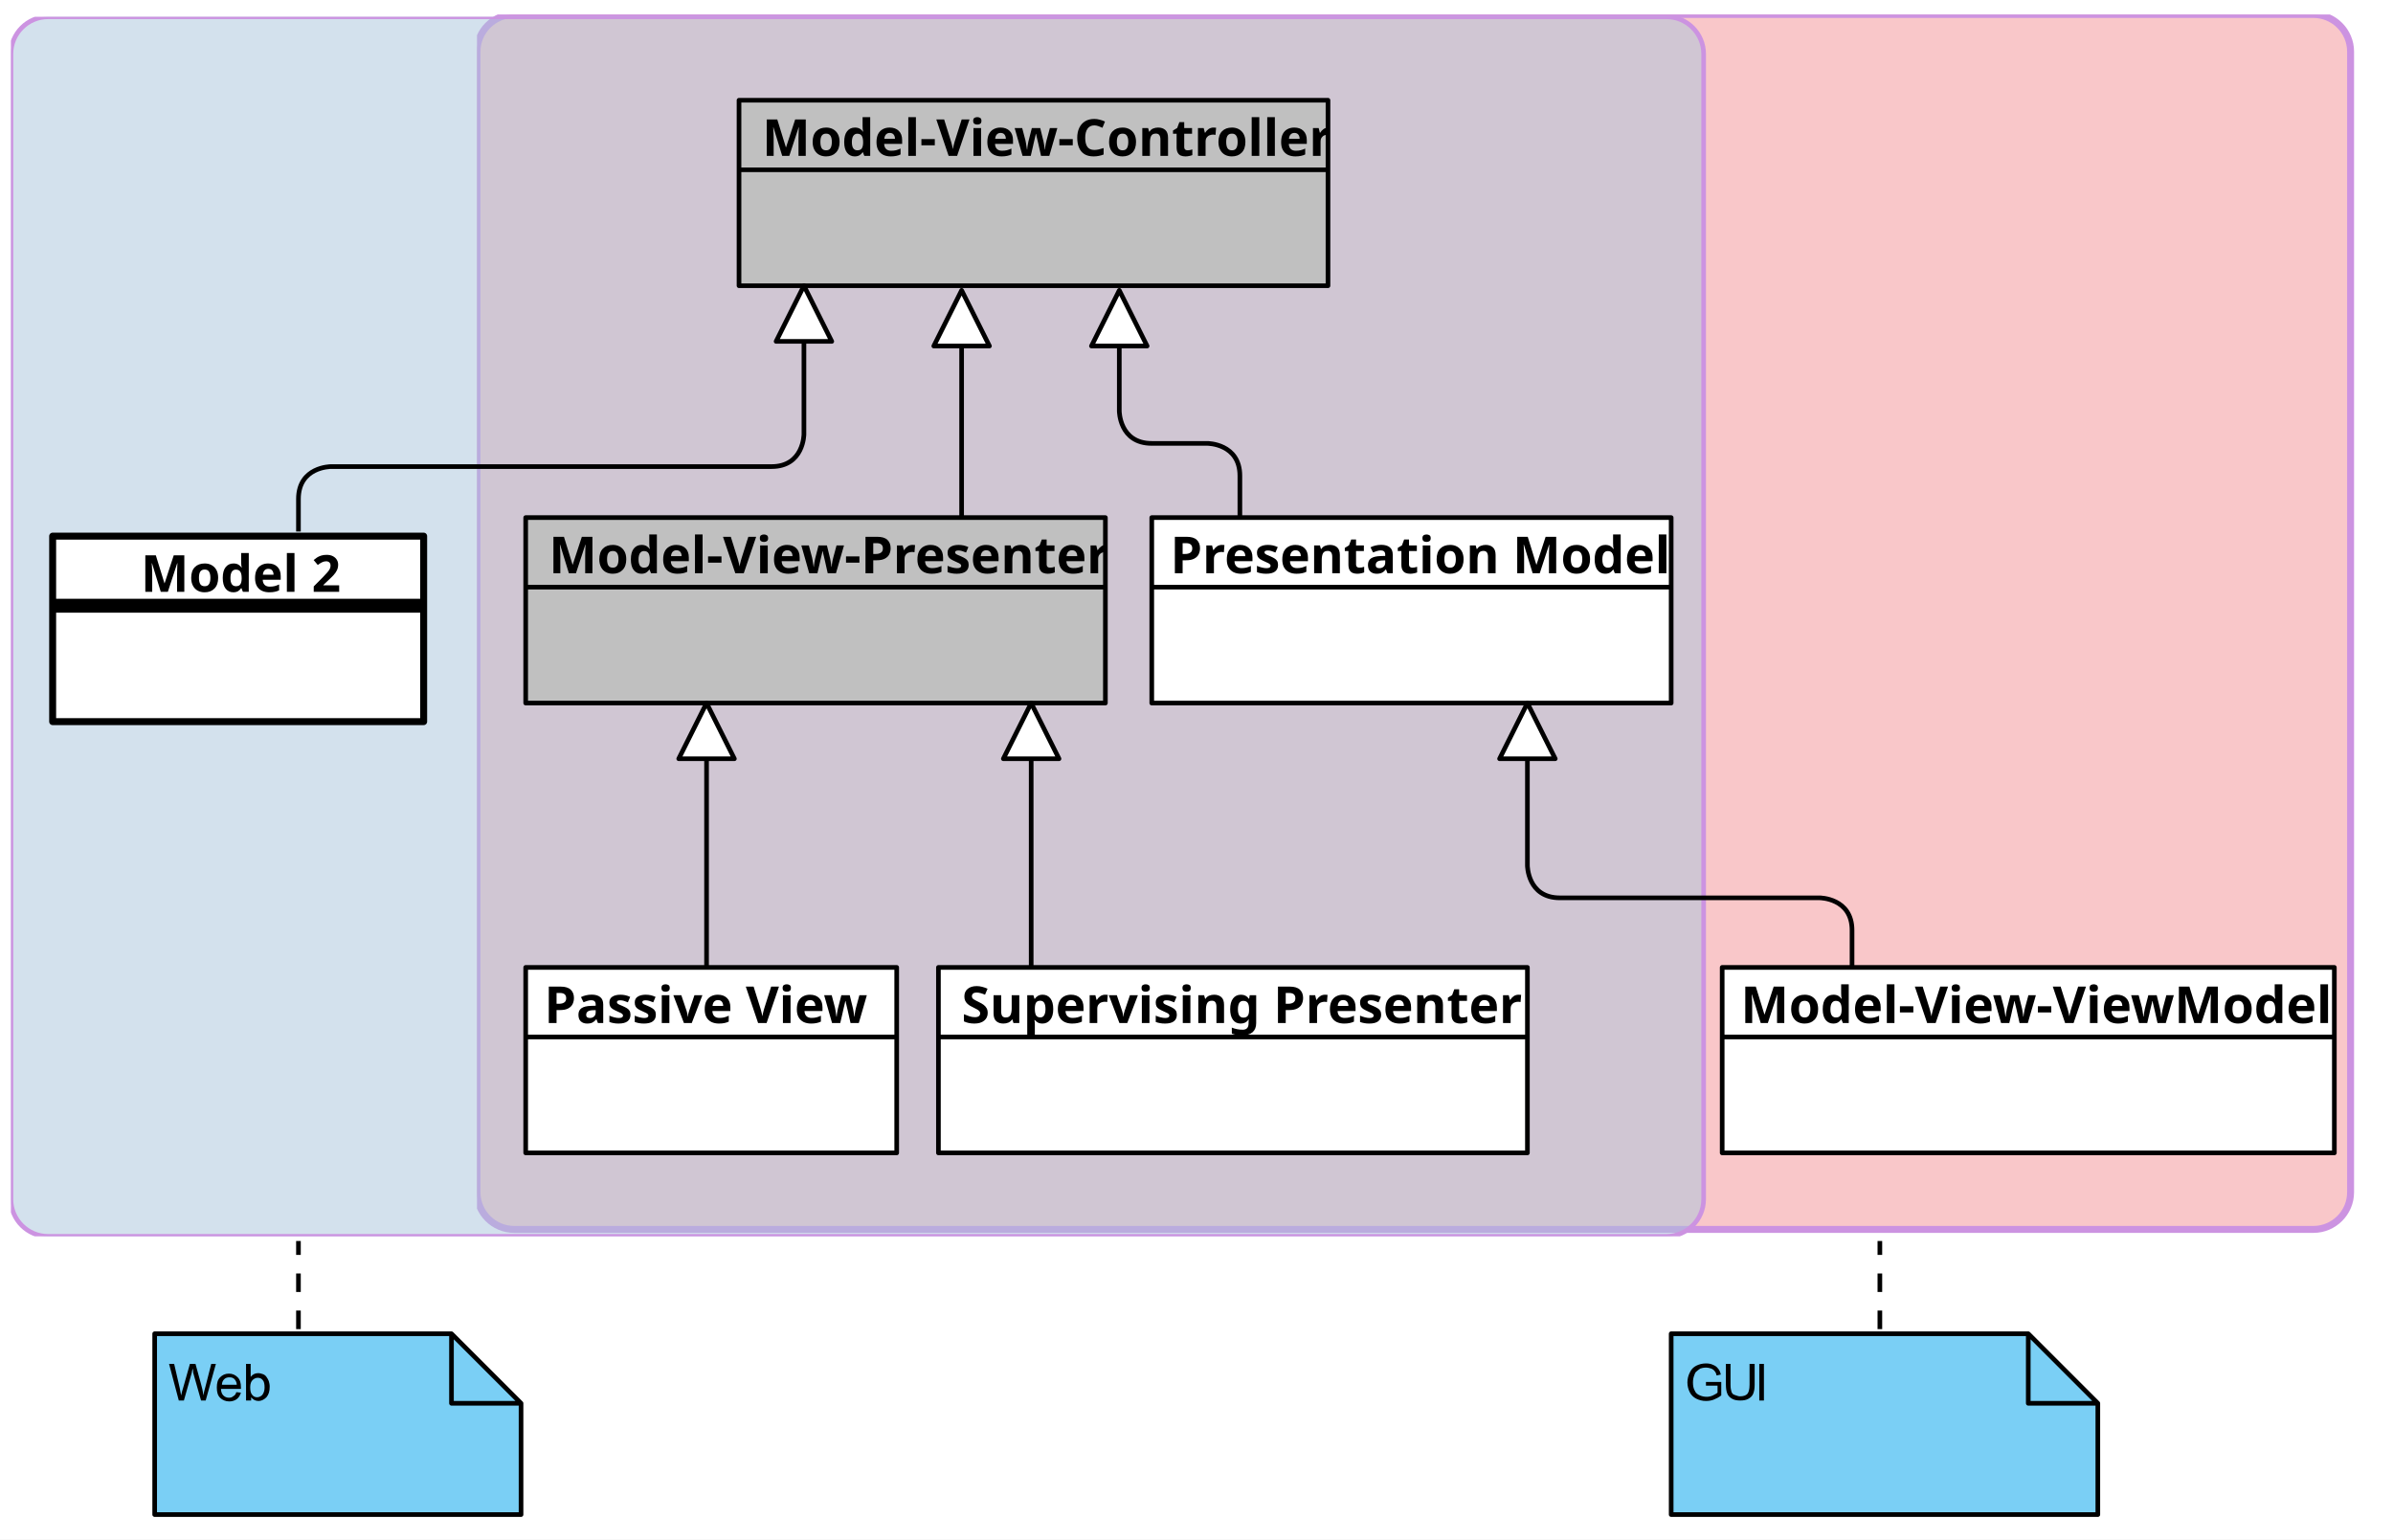
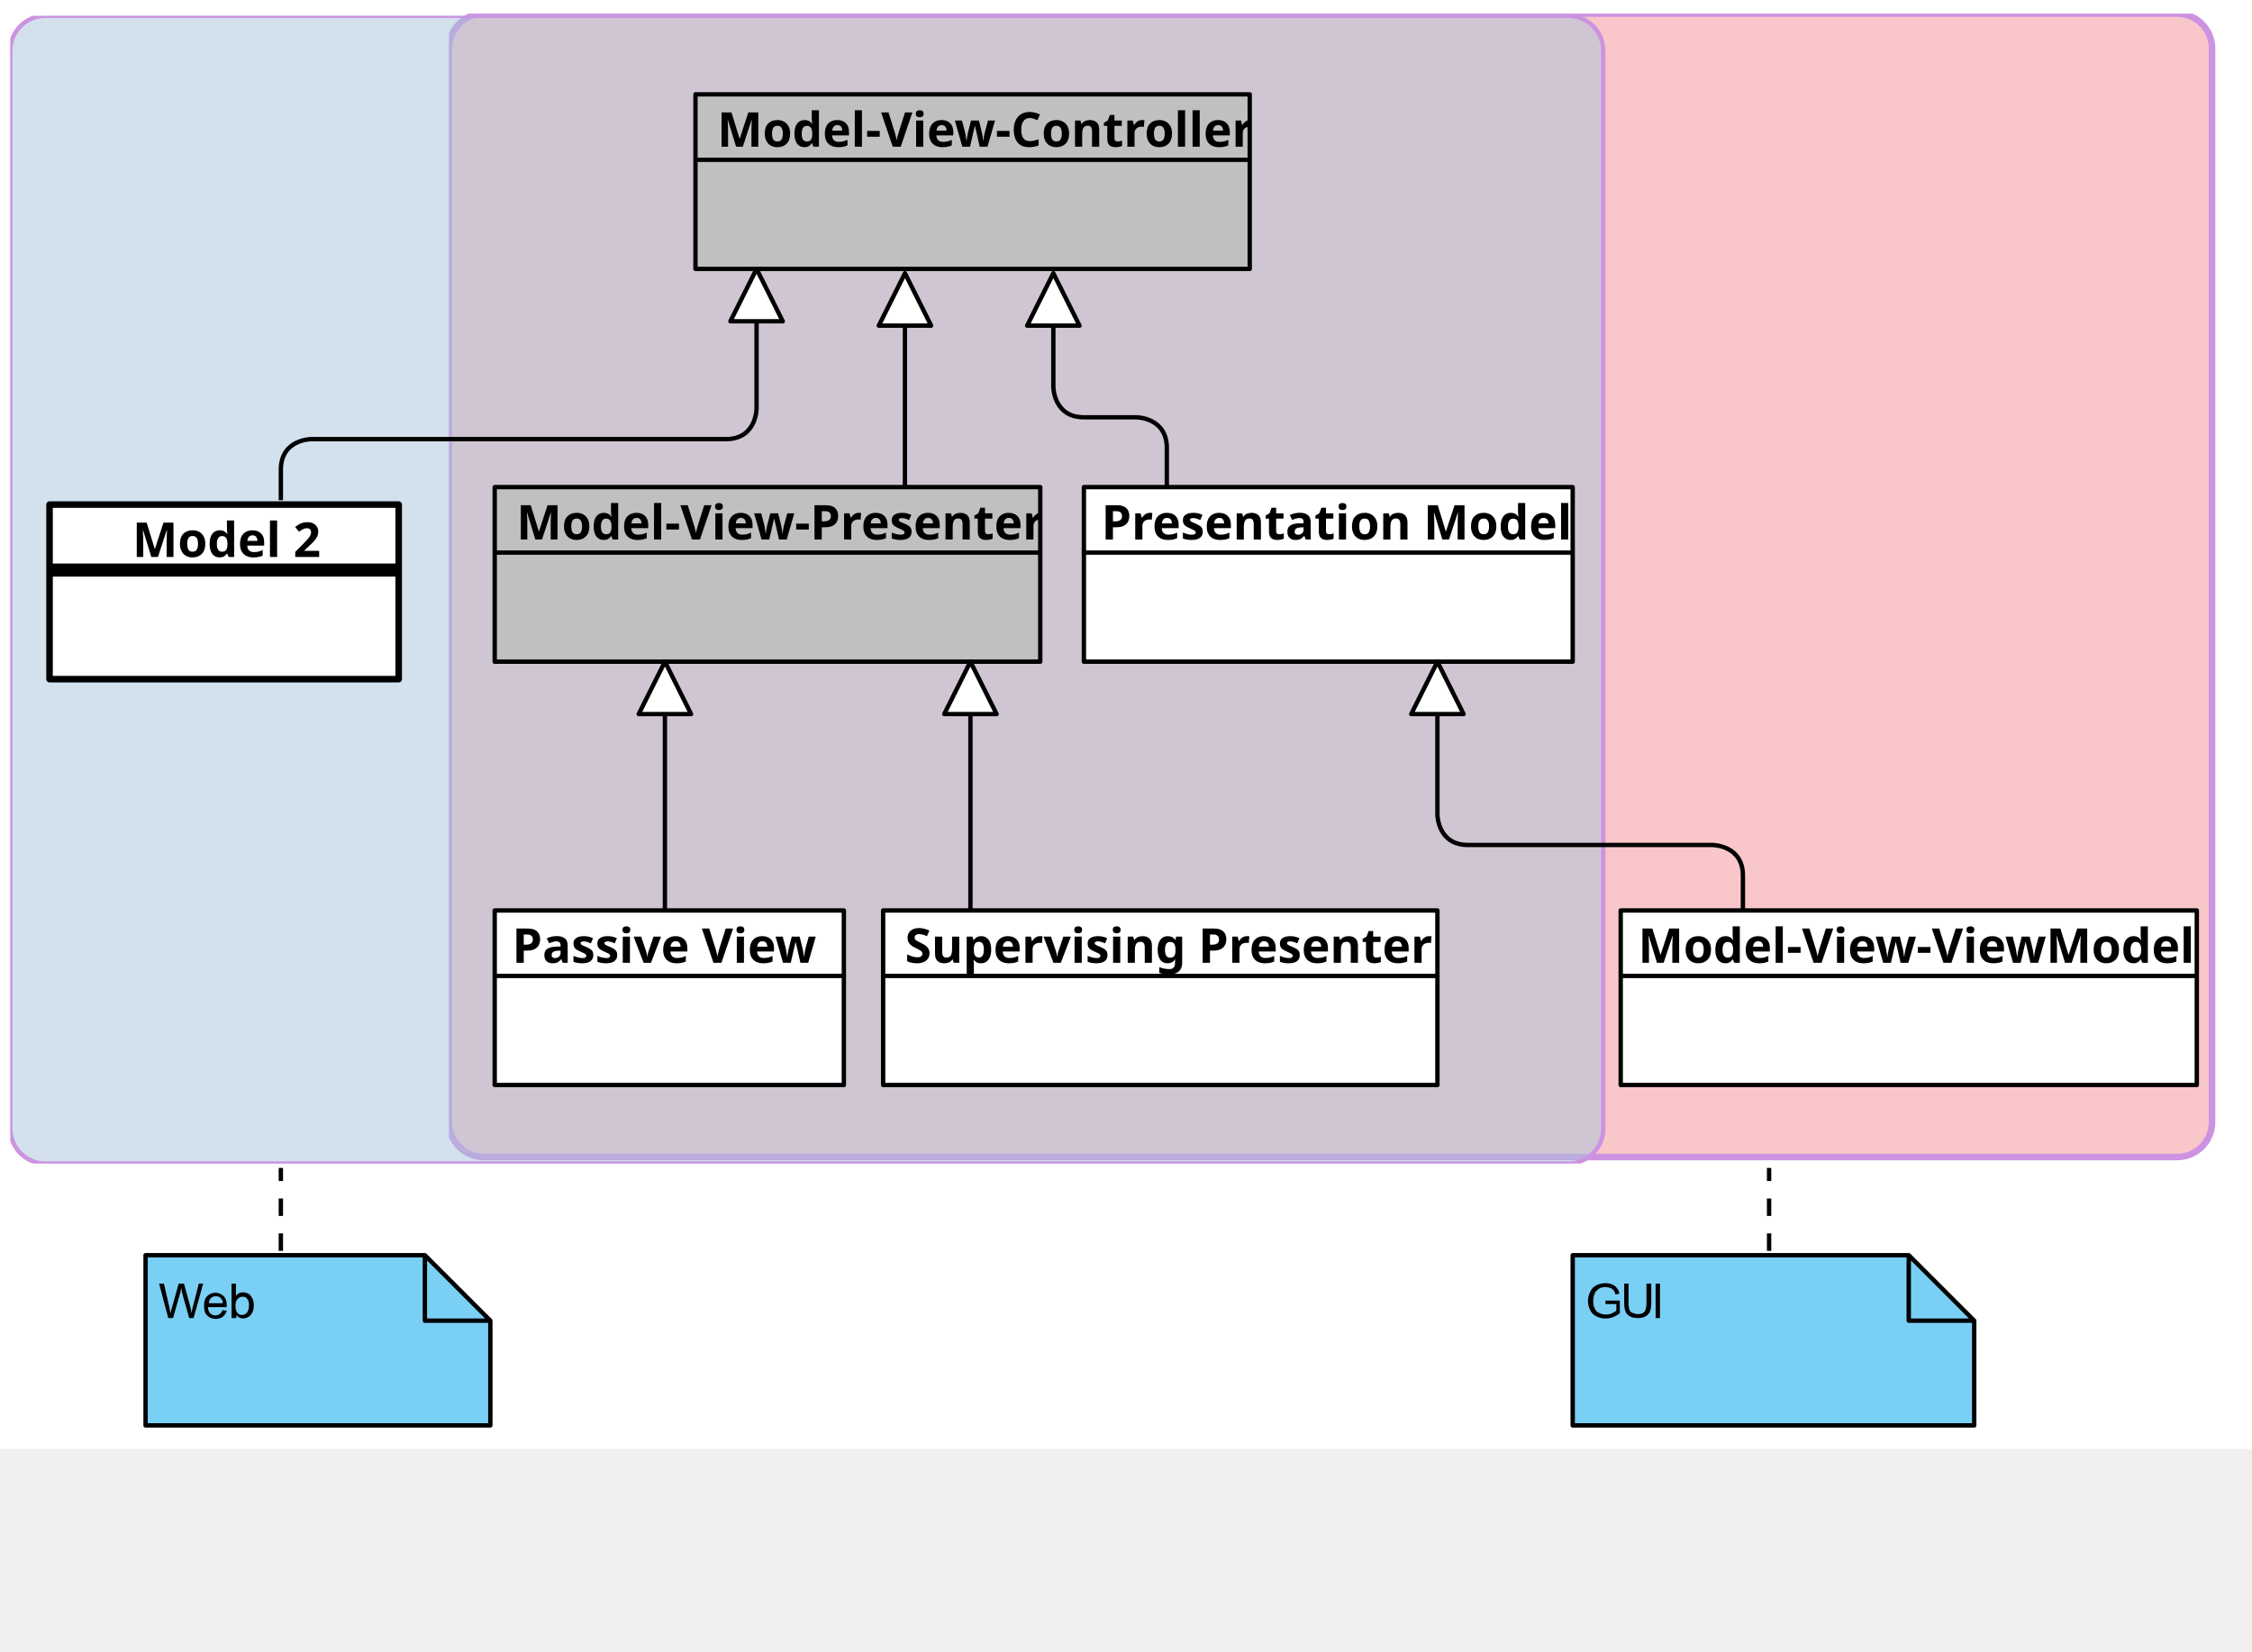
- <svg xmlns="http://www.w3.org/2000/svg" xmlns:xlink="http://www.w3.org/1999/xlink" version="1.1" id="Layer_1" text-rendering="auto" color-rendering="auto" shape-rendering="auto" image-rendering="auto" color-interpolation="auto" x="0px" y="0px" viewBox="0 0 516 332" enable-background="new 0 0 516 332" xml:space="preserve">
+ <svg xmlns="http://www.w3.org/2000/svg" xmlns:xlink="http://www.w3.org/1999/xlink" version="1.1" id="Layer_1" text-rendering="auto" color-rendering="auto" shape-rendering="auto" image-rendering="auto" color-interpolation="auto" x="0px" y="0px" viewBox="0 0 516 332" enable-background="new 0 0 516 332" xml:space="preserve" width="15cm" height="11cm" preserveAspectRatio="xMidYMin meet">
  <style type="text/css">
    /*  */
      text {
        fill: #000000;
        font-family:'PT Sans', sans-serif;
    		font-style:normal;
        font-weight:bold;
				font-size:11px;
       }
    /*  */
  </style>
  <g>
    <g text-rendering="geometricPrecision">
      <rect fill="#FFFFFF" width="516" height="332" />
    </g>
    <g transform="translate(102.8529,3.1176)" text-rendering="geometricPrecision">
      <g>
        <defs>
          <rect id="SVGID_1_" x="0" y="0" width="406" height="264" />
        </defs>
        <clipPath id="SVGID_2_">
          <use xlink:href="#SVGID_1_" overflow="visible" />
        </clipPath>
        <path clip-path="url(#SVGID_2_)" fill="#F9C7C9" d="M8,0C3.6,0,0,3.6,0,8v246c0,4.4,3.6,8,8,8h388c4.4,0,8-3.6,8-8V8     c0-4.4-3.6-8-8-8H8z" />
      </g>
    </g>
    <g transform="translate(102.8529,3.1176)" text-rendering="geometricPrecision">
      <g>
        <defs>
          <rect id="SVGID_3_" x="0" y="0" width="406" height="264" />
        </defs>
        <clipPath id="SVGID_4_">
          <use xlink:href="#SVGID_3_" overflow="visible" />
        </clipPath>
        <path clip-path="url(#SVGID_4_)" fill="none" stroke="#CC93E1" stroke-width="1.5" stroke-miterlimit="10" d="M8,0     C3.6,0,0,3.6,0,8v246c0,4.4,3.6,8,8,8h388c4.4,0,8-3.6,8-8V8c0-4.4-3.6-8-8-8H8z" />
      </g>
    </g>
    <g transform="translate(2.3529,3.6176)" text-rendering="geometricPrecision">
      <g>
        <defs>
          <rect id="SVGID_5_" x="0" y="0" width="366" height="263" />
        </defs>
        <clipPath id="SVGID_6_">
          <use xlink:href="#SVGID_5_" overflow="visible" />
        </clipPath>
        <path clip-path="url(#SVGID_6_)" fill="#A8C5DC" fill-opacity="0.51" d="M8,0C3.6,0,0,3.6,0,8v247c0,4.4,3.6,8,8,8h349     c4.4,0,8-3.6,8-8V8c0-4.4-3.6-8-8-8H8z" />
      </g>
    </g>
    <g transform="translate(2.3529,3.6176)" text-rendering="geometricPrecision">
      <g>
        <defs>
          <rect id="SVGID_7_" x="0" y="0" width="366" height="263" />
        </defs>
        <clipPath id="SVGID_8_">
          <use xlink:href="#SVGID_7_" overflow="visible" />
        </clipPath>
        <path clip-path="url(#SVGID_8_)" fill="none" stroke="#CC93E1" stroke-linejoin="bevel" stroke-miterlimit="1" d="M8,0     C3.6,0,0,3.6,0,8v247c0,4.4,3.6,8,8,8h349c4.4,0,8-3.6,8-8V8c0-4.4-3.6-8-8-8H8z" />
      </g>
    </g>
    <g transform="translate(159.3529,21.6176)" text-rendering="geometricPrecision">
      <g>
        <defs>
          <rect id="SVGID_9_" x="-7" y="-7" width="145" height="58" />
        </defs>
        <clipPath id="SVGID_10_">
          <use xlink:href="#SVGID_9_" overflow="visible" />
        </clipPath>
        <rect x="0" y="0" clip-path="url(#SVGID_10_)" fill="#C0C0C0" width="127" height="40" />
      </g>
    </g>
    <g transform="translate(159.3529,21.6176)" text-rendering="geometricPrecision">
      <g>
        <defs>
          <rect id="SVGID_11_" x="-7" y="-7" width="145" height="58" />
        </defs>
        <clipPath id="SVGID_12_">
          <use xlink:href="#SVGID_11_" overflow="visible" />
        </clipPath>
        <rect x="0" y="0" clip-path="url(#SVGID_12_)" fill="none" stroke="#000000" stroke-linejoin="round" stroke-miterlimit="1" width="127" height="40" />
      </g>
      <g>
        <defs>
          <rect id="SVGID_13_" x="-7" y="-7" width="145" height="58" />
        </defs>
        <clipPath id="SVGID_14_">
          <use xlink:href="#SVGID_13_" overflow="visible" />
        </clipPath>
        <line clip-path="url(#SVGID_14_)" fill="none" stroke="#000000" stroke-linejoin="round" stroke-miterlimit="1" x1="0" y1="15" x2="127" y2="15" />
      </g>
    </g>
    <g transform="translate(159.3529,21.6176)" text-rendering="geometricPrecision">
      <g>
        <defs>
          <rect id="SVGID_15_" x="0" y="0" width="127" height="15" />
        </defs>
        <clipPath id="SVGID_16_">
          <use xlink:href="#SVGID_15_" overflow="visible" />
        </clipPath>
        <g clip-path="url(#SVGID_16_)" enable-background="new    ">
          <text transform="matrix(1 0 0 1 5 12)">Model-View-Controller</text>
        </g>
      </g>
    </g>
    <g transform="translate(113.3529,111.6176)" text-rendering="geometricPrecision">
      <g>
        <defs>
          <rect id="SVGID_17_" x="-7" y="-7" width="143" height="58" />
        </defs>
        <clipPath id="SVGID_18_">
          <use xlink:href="#SVGID_17_" overflow="visible" />
        </clipPath>
        <rect x="0" y="0" clip-path="url(#SVGID_18_)" fill="#C0C0C0" width="125" height="40" />
      </g>
    </g>
    <g transform="translate(113.3529,111.6176)" text-rendering="geometricPrecision">
      <g>
        <defs>
          <rect id="SVGID_19_" x="-7" y="-7" width="143" height="58" />
        </defs>
        <clipPath id="SVGID_20_">
          <use xlink:href="#SVGID_19_" overflow="visible" />
        </clipPath>
        <rect x="0" y="0" clip-path="url(#SVGID_20_)" fill="none" stroke="#000000" stroke-linejoin="round" stroke-miterlimit="1" width="125" height="40" />
      </g>
      <g>
        <defs>
          <rect id="SVGID_21_" x="-7" y="-7" width="143" height="58" />
        </defs>
        <clipPath id="SVGID_22_">
          <use xlink:href="#SVGID_21_" overflow="visible" />
        </clipPath>
        <line clip-path="url(#SVGID_22_)" fill="none" stroke="#000000" stroke-linejoin="round" stroke-miterlimit="1" x1="0" y1="15" x2="125" y2="15" />
      </g>
    </g>
    <g transform="translate(113.3529,111.6176)" text-rendering="geometricPrecision">
      <g>
        <defs>
          <rect id="SVGID_23_" x="0" y="0" width="125" height="15" />
        </defs>
        <clipPath id="SVGID_24_">
          <use xlink:href="#SVGID_23_" overflow="visible" />
        </clipPath>
        <g clip-path="url(#SVGID_24_)" enable-background="new    ">
          <text transform="matrix(1 0 0 1 5 12)">Model-View-Presenter</text>
        </g>
      </g>
    </g>
    <g transform="translate(113.3529,208.6176)" text-rendering="geometricPrecision">
      <g>
        <defs>
          <rect id="SVGID_25_" x="-7" y="-7" width="98" height="58" />
        </defs>
        <clipPath id="SVGID_26_">
          <use xlink:href="#SVGID_25_" overflow="visible" />
        </clipPath>
        <rect x="0" y="0" clip-path="url(#SVGID_26_)" fill="#FFFFFF" width="80" height="40" />
      </g>
    </g>
    <g transform="translate(113.3529,208.6176)" text-rendering="geometricPrecision">
      <g>
        <defs>
          <rect id="SVGID_27_" x="-7" y="-7" width="98" height="58" />
        </defs>
        <clipPath id="SVGID_28_">
          <use xlink:href="#SVGID_27_" overflow="visible" />
        </clipPath>
        <rect x="0" y="0" clip-path="url(#SVGID_28_)" fill="none" stroke="#000000" stroke-linejoin="round" stroke-miterlimit="1" width="80" height="40" />
      </g>
      <g>
        <defs>
          <rect id="SVGID_29_" x="-7" y="-7" width="98" height="58" />
        </defs>
        <clipPath id="SVGID_30_">
          <use xlink:href="#SVGID_29_" overflow="visible" />
        </clipPath>
        <line clip-path="url(#SVGID_30_)" fill="none" stroke="#000000" stroke-linejoin="round" stroke-miterlimit="1" x1="0" y1="15" x2="80" y2="15" />
      </g>
    </g>
    <g transform="translate(113.3529,208.6176)" text-rendering="geometricPrecision">
      <g>
        <defs>
          <rect id="SVGID_31_" x="0" y="0" width="80" height="15" />
        </defs>
        <clipPath id="SVGID_32_">
          <use xlink:href="#SVGID_31_" overflow="visible" />
        </clipPath>
        <g clip-path="url(#SVGID_32_)" enable-background="new    ">
          <text transform="matrix(1 0 0 1 4 12)">Passive View</text>
        </g>
      </g>
    </g>
    <g transform="translate(202.3529,208.6176)" text-rendering="geometricPrecision">
      <g>
        <defs>
          <rect id="SVGID_33_" x="-7" y="-7" width="145" height="58" />
        </defs>
        <clipPath id="SVGID_34_">
          <use xlink:href="#SVGID_33_" overflow="visible" />
        </clipPath>
        <rect x="0" y="0" clip-path="url(#SVGID_34_)" fill="#FFFFFF" width="127" height="40" />
      </g>
    </g>
    <g transform="translate(202.3529,208.6176)" text-rendering="geometricPrecision">
      <g>
        <defs>
          <rect id="SVGID_35_" x="-7" y="-7" width="145" height="58" />
        </defs>
        <clipPath id="SVGID_36_">
          <use xlink:href="#SVGID_35_" overflow="visible" />
        </clipPath>
        <rect x="0" y="0" clip-path="url(#SVGID_36_)" fill="none" stroke="#000000" stroke-linejoin="round" stroke-miterlimit="1" width="127" height="40" />
      </g>
      <g>
        <defs>
          <rect id="SVGID_37_" x="-7" y="-7" width="145" height="58" />
        </defs>
        <clipPath id="SVGID_38_">
          <use xlink:href="#SVGID_37_" overflow="visible" />
        </clipPath>
        <line clip-path="url(#SVGID_38_)" fill="none" stroke="#000000" stroke-linejoin="round" stroke-miterlimit="1" x1="0" y1="15" x2="127" y2="15" />
      </g>
    </g>
    <g transform="translate(202.3529,208.6176)" text-rendering="geometricPrecision">
      <g>
        <defs>
          <rect id="SVGID_39_" x="0" y="0" width="127" height="15" />
        </defs>
        <clipPath id="SVGID_40_">
          <use xlink:href="#SVGID_39_" overflow="visible" />
        </clipPath>
        <g clip-path="url(#SVGID_40_)" enable-background="new    ">
          <text transform="matrix(1 0 0 1 5 12)">Supervising Presenter</text>
        </g>
      </g>
    </g>
    <g transform="translate(248.3529,111.6176)" text-rendering="geometricPrecision">
      <g>
        <defs>
          <rect id="SVGID_41_" x="-7" y="-7" width="130" height="58" />
        </defs>
        <clipPath id="SVGID_42_">
          <use xlink:href="#SVGID_41_" overflow="visible" />
        </clipPath>
        <rect x="0" y="0" clip-path="url(#SVGID_42_)" fill="#FFFFFF" width="112" height="40" />
      </g>
    </g>
    <g transform="translate(248.3529,111.6176)" text-rendering="geometricPrecision">
      <g>
        <defs>
          <rect id="SVGID_43_" x="-7" y="-7" width="130" height="58" />
        </defs>
        <clipPath id="SVGID_44_">
          <use xlink:href="#SVGID_43_" overflow="visible" />
        </clipPath>
        <rect x="0" y="0" clip-path="url(#SVGID_44_)" fill="none" stroke="#000000" stroke-linejoin="round" stroke-miterlimit="1" width="112" height="40" />
      </g>
      <g>
        <defs>
          <rect id="SVGID_45_" x="-7" y="-7" width="130" height="58" />
        </defs>
        <clipPath id="SVGID_46_">
          <use xlink:href="#SVGID_45_" overflow="visible" />
        </clipPath>
        <line clip-path="url(#SVGID_46_)" fill="none" stroke="#000000" stroke-linejoin="round" stroke-miterlimit="1" x1="0" y1="15" x2="112" y2="15" />
      </g>
    </g>
    <g transform="translate(248.3529,111.6176)" text-rendering="geometricPrecision">
      <g>
        <defs>
          <rect id="SVGID_47_" x="0" y="0" width="112" height="15" />
        </defs>
        <clipPath id="SVGID_48_">
          <use xlink:href="#SVGID_47_" overflow="visible" />
        </clipPath>
        <g clip-path="url(#SVGID_48_)" enable-background="new    ">
          <text transform="matrix(1 0 0 1 4 12)">Presentation Model</text>
        </g>
      </g>
    </g>
    <g transform="translate(371.3529,208.6176)" text-rendering="geometricPrecision">
      <g>
        <defs>
          <rect id="SVGID_49_" x="-7" y="-7" width="150" height="58" />
        </defs>
        <clipPath id="SVGID_50_">
          <use xlink:href="#SVGID_49_" overflow="visible" />
        </clipPath>
        <rect x="0" y="0" clip-path="url(#SVGID_50_)" fill="#FFFFFF" width="132" height="40" />
      </g>
    </g>
    <g transform="translate(371.3529,208.6176)" text-rendering="geometricPrecision">
      <g>
        <defs>
          <rect id="SVGID_51_" x="-7" y="-7" width="150" height="58" />
        </defs>
        <clipPath id="SVGID_52_">
          <use xlink:href="#SVGID_51_" overflow="visible" />
        </clipPath>
        <rect x="0" y="0" clip-path="url(#SVGID_52_)" fill="none" stroke="#000000" stroke-linejoin="round" stroke-miterlimit="1" width="132" height="40" />
      </g>
      <g>
        <defs>
          <rect id="SVGID_53_" x="-7" y="-7" width="150" height="58" />
        </defs>
        <clipPath id="SVGID_54_">
          <use xlink:href="#SVGID_53_" overflow="visible" />
        </clipPath>
        <line clip-path="url(#SVGID_54_)" fill="none" stroke="#000000" stroke-linejoin="round" stroke-miterlimit="1" x1="0" y1="15" x2="132" y2="15" />
      </g>
    </g>
    <g transform="translate(371.3529,208.6176)" text-rendering="geometricPrecision">
      <g>
        <defs>
          <rect id="SVGID_55_" x="0" y="0" width="132" height="15" />
        </defs>
        <clipPath id="SVGID_56_">
          <use xlink:href="#SVGID_55_" overflow="visible" />
        </clipPath>
        <g clip-path="url(#SVGID_56_)" enable-background="new    ">
          <text transform="matrix(1 0 0 1 4 12)">Model-View-ViewModel</text>
        </g>
      </g>
    </g>
    <g transform="translate(11.3529,115.6176)" text-rendering="geometricPrecision">
      <g>
        <defs>
          <rect id="SVGID_57_" x="-8" y="-8" width="100" height="60" />
        </defs>
        <clipPath id="SVGID_58_">
          <use xlink:href="#SVGID_57_" overflow="visible" />
        </clipPath>
        <rect x="0" y="0" clip-path="url(#SVGID_58_)" fill="#FFFFFF" width="80" height="40" />
      </g>
    </g>
    <g transform="translate(11.3529,115.6176)" text-rendering="geometricPrecision">
      <g>
        <defs>
          <rect id="SVGID_59_" x="-8" y="-8" width="100" height="60" />
        </defs>
        <clipPath id="SVGID_60_">
          <use xlink:href="#SVGID_59_" overflow="visible" />
        </clipPath>
        <rect x="0" y="0" clip-path="url(#SVGID_60_)" fill="none" stroke="#000000" stroke-width="1.5" stroke-linejoin="round" stroke-miterlimit="10" width="80" height="40" />
      </g>
      <g>
        <defs>
          <rect id="SVGID_61_" x="-8" y="-8" width="100" height="60" />
        </defs>
        <clipPath id="SVGID_62_">
          <use xlink:href="#SVGID_61_" overflow="visible" />
        </clipPath>
        <line clip-path="url(#SVGID_62_)" fill="none" stroke="#000000" stroke-width="3" stroke-linejoin="round" stroke-miterlimit="10" x1="0" y1="15" x2="80" y2="15" />
      </g>
    </g>
    <g transform="translate(11.3529,115.6176)" text-rendering="geometricPrecision">
      <g>
        <defs>
          <rect id="SVGID_63_" x="0" y="0" width="80" height="15" />
        </defs>
        <clipPath id="SVGID_64_">
          <use xlink:href="#SVGID_63_" overflow="visible" />
        </clipPath>
        <g clip-path="url(#SVGID_64_)" enable-background="new    ">
          <text transform="matrix(1 0 0 1 19 12)">Model 2</text>
        </g>
      </g>
    </g>
    <g transform="translate(33.3529,287.6176)" text-rendering="geometricPrecision">
      <g>
        <defs>
          <rect id="SVGID_65_" x="-7" y="-7" width="98" height="58" />
        </defs>
        <clipPath id="SVGID_66_">
          <use xlink:href="#SVGID_65_" overflow="visible" />
        </clipPath>
        <polygon clip-path="url(#SVGID_66_)" fill="#7ACFF5" points="0,0 64,0 79,15 64,15 64,0 79,15 79,39 0,39    " />
      </g>
    </g>
    <g transform="translate(33.3529,287.6176)" text-rendering="geometricPrecision">
      <g>
        <defs>
          <rect id="SVGID_67_" x="-7" y="-7" width="98" height="58" />
        </defs>
        <clipPath id="SVGID_68_">
          <use xlink:href="#SVGID_67_" overflow="visible" />
        </clipPath>
        <polygon clip-path="url(#SVGID_68_)" fill="none" stroke="#000000" stroke-linejoin="round" stroke-miterlimit="1" points="0,0     64,0 79,15 64,15 64,0 79,15 79,39 0,39    " />
      </g>
    </g>
    <g transform="translate(33.3529,287.6176)" text-rendering="geometricPrecision">
      <g>
        <defs>
          <rect id="SVGID_69_" x="0" y="0" width="65" height="40" />
        </defs>
        <clipPath id="SVGID_70_">
          <use xlink:href="#SVGID_69_" overflow="visible" />
        </clipPath>
        <path clip-path="url(#SVGID_70_)" d="M5.2,14.4L3.1,6.5h1.1l1.2,5.2c0.1,0.5,0.2,1.1,0.3,1.6c0.2-0.8,0.3-1.3,0.4-1.5l1.5-5.3     h1.2l1.1,4c0.3,1,0.5,1.9,0.6,2.8c0.1-0.5,0.2-1.1,0.4-1.7l1.3-5.1h1l-2.2,7.9h-1l-1.7-6C8.3,7.9,8.2,7.6,8.2,7.5     C8.1,7.9,8,8.2,8,8.4l-1.7,6H5.2z M17.6,12.6l1,0.1c-0.2,0.6-0.4,1-0.9,1.4c-0.4,0.3-1,0.5-1.6,0.5c-0.8,0-1.5-0.3-2-0.8     c-0.5-0.5-0.7-1.2-0.7-2.2c0-1,0.2-1.7,0.7-2.2c0.5-0.5,1.1-0.8,1.9-0.8c0.8,0,1.4,0.3,1.9,0.8c0.5,0.5,0.7,1.2,0.7,2.2     c0,0.1,0,0.1,0,0.3h-4.3c0,0.6,0.2,1.1,0.5,1.4c0.3,0.3,0.7,0.5,1.2,0.5c0.4,0,0.7-0.1,0.9-0.3C17.3,13.3,17.5,13,17.6,12.6z      M14.5,11h3.2c0-0.5-0.2-0.8-0.4-1.1c-0.3-0.4-0.7-0.5-1.2-0.5c-0.4,0-0.8,0.1-1.1,0.4C14.7,10.1,14.5,10.5,14.5,11z M20.6,14.4     h-0.9V6.5h1v2.8c0.4-0.5,0.9-0.8,1.6-0.8c0.4,0,0.7,0.1,1,0.2c0.3,0.1,0.6,0.3,0.8,0.6c0.2,0.3,0.4,0.6,0.5,0.9     c0.1,0.4,0.2,0.7,0.2,1.2c0,1-0.2,1.7-0.7,2.3c-0.5,0.5-1.1,0.8-1.7,0.8c-0.7,0-1.2-0.3-1.6-0.8V14.4z M20.6,11.5     c0,0.7,0.1,1.2,0.3,1.5c0.3,0.5,0.7,0.7,1.2,0.7c0.4,0,0.8-0.2,1.1-0.5c0.3-0.4,0.5-0.9,0.5-1.6c0-0.7-0.1-1.3-0.4-1.6     c-0.3-0.4-0.7-0.5-1.1-0.5c-0.4,0-0.8,0.2-1.1,0.5C20.8,10.3,20.6,10.8,20.6,11.5z" />
      </g>
    </g>
    <g transform="translate(360.3529,287.6176)" text-rendering="geometricPrecision">
      <g>
        <defs>
          <rect id="SVGID_71_" x="-7" y="-7" width="111" height="58" />
        </defs>
        <clipPath id="SVGID_72_">
          <use xlink:href="#SVGID_71_" overflow="visible" />
        </clipPath>
        <polygon clip-path="url(#SVGID_72_)" fill="#7ACFF5" points="0,0 77,0 92,15 77,15 77,0 92,15 92,39 0,39    " />
      </g>
    </g>
    <g transform="translate(360.3529,287.6176)" text-rendering="geometricPrecision">
      <g>
        <defs>
          <rect id="SVGID_73_" x="-7" y="-7" width="111" height="58" />
        </defs>
        <clipPath id="SVGID_74_">
          <use xlink:href="#SVGID_73_" overflow="visible" />
        </clipPath>
        <polygon clip-path="url(#SVGID_74_)" fill="none" stroke="#000000" stroke-linejoin="round" stroke-miterlimit="1" points="0,0     77,0 92,15 77,15 77,0 92,15 92,39 0,39    " />
      </g>
    </g>
    <g transform="translate(360.3529,287.6176)" text-rendering="geometricPrecision">
      <g>
        <defs>
          <rect id="SVGID_75_" x="0" y="0" width="78" height="40" />
        </defs>
        <clipPath id="SVGID_76_">
          <use xlink:href="#SVGID_75_" overflow="visible" />
        </clipPath>
        <path clip-path="url(#SVGID_76_)" d="M7.5,11.3v-0.9h3.3v2.9c-0.5,0.4-1.1,0.7-1.6,0.9c-0.5,0.2-1.1,0.3-1.7,0.3     c-0.8,0-1.5-0.2-2.1-0.5c-0.6-0.3-1.1-0.8-1.4-1.4s-0.5-1.3-0.5-2.1c0-0.8,0.2-1.5,0.5-2.1c0.3-0.7,0.8-1.2,1.4-1.5     c0.6-0.3,1.3-0.5,2.1-0.5c0.6,0,1.1,0.1,1.5,0.3c0.5,0.2,0.8,0.4,1.1,0.8c0.3,0.3,0.5,0.8,0.6,1.3L9.8,9C9.7,8.6,9.6,8.3,9.4,8.1     C9.2,7.8,8.9,7.6,8.6,7.5C8.3,7.4,7.9,7.3,7.5,7.3c-0.5,0-0.9,0.1-1.2,0.2C6,7.7,5.7,7.9,5.5,8.1C5.2,8.3,5.1,8.6,5,8.9     c-0.2,0.5-0.3,1-0.3,1.6c0,0.7,0.1,1.3,0.4,1.8c0.2,0.5,0.6,0.8,1.1,1c0.5,0.2,0.9,0.3,1.5,0.3c0.4,0,0.9-0.1,1.3-0.3     c0.4-0.2,0.8-0.4,1-0.6v-1.5H7.5z M17,6.5h1v4.5c0,0.8-0.1,1.4-0.3,1.9c-0.2,0.5-0.5,0.8-1,1.1c-0.5,0.3-1.1,0.4-1.8,0.4     c-0.7,0-1.3-0.1-1.8-0.4c-0.5-0.3-0.8-0.6-1-1.1c-0.2-0.5-0.3-1.1-0.3-2V6.5h1v4.5c0,0.7,0.1,1.2,0.2,1.5     c0.1,0.3,0.3,0.6,0.7,0.7s0.7,0.3,1.1,0.3c0.8,0,1.3-0.2,1.6-0.5c0.3-0.3,0.5-1,0.5-2V6.5z M19,14.4V6.5h1v7.9H19z" />
      </g>
    </g>
    <g transform="translate(178.3529,33.6176)" text-rendering="geometricPrecision">
      <g>
        <defs>
          <rect id="SVGID_77_" x="0" y="0" width="63" height="112" />
        </defs>
        <clipPath id="SVGID_78_">
          <use xlink:href="#SVGID_77_" overflow="visible" />
        </clipPath>
        <line clip-path="url(#SVGID_78_)" fill="none" stroke="#000000" stroke-linejoin="round" stroke-miterlimit="10" x1="29" y1="29" x2="29" y2="78" />
      </g>
      <g>
        <defs>
          <rect id="SVGID_79_" x="0" y="0" width="63" height="112" />
        </defs>
        <clipPath id="SVGID_80_">
          <use xlink:href="#SVGID_79_" overflow="visible" />
        </clipPath>
        <polygon clip-path="url(#SVGID_80_)" fill="#FFFFFF" points="29,29 23,41 35,41    " />
      </g>
      <g>
        <defs>
          <rect id="SVGID_81_" x="0" y="0" width="63" height="112" />
        </defs>
        <clipPath id="SVGID_82_">
          <use xlink:href="#SVGID_81_" overflow="visible" />
        </clipPath>
        <polygon clip-path="url(#SVGID_82_)" fill="none" stroke="#000000" stroke-linejoin="round" stroke-miterlimit="10" points="     29,29 23,41 35,41    " />
      </g>
    </g>
    <g transform="translate(123.3529,122.6176)" text-rendering="geometricPrecision">
      <g>
        <defs>
          <rect id="SVGID_83_" x="0" y="0" width="63" height="119" />
        </defs>
        <clipPath id="SVGID_84_">
          <use xlink:href="#SVGID_83_" overflow="visible" />
        </clipPath>
        <line clip-path="url(#SVGID_84_)" fill="none" stroke="#000000" stroke-linejoin="round" stroke-miterlimit="10" x1="29" y1="29" x2="29" y2="86" />
      </g>
      <g>
        <defs>
          <rect id="SVGID_85_" x="0" y="0" width="63" height="119" />
        </defs>
        <clipPath id="SVGID_86_">
          <use xlink:href="#SVGID_85_" overflow="visible" />
        </clipPath>
        <polygon clip-path="url(#SVGID_86_)" fill="#FFFFFF" points="29,29 23,41 35,41    " />
      </g>
      <g>
        <defs>
          <rect id="SVGID_87_" x="0" y="0" width="63" height="119" />
        </defs>
        <clipPath id="SVGID_88_">
          <use xlink:href="#SVGID_87_" overflow="visible" />
        </clipPath>
        <polygon clip-path="url(#SVGID_88_)" fill="none" stroke="#000000" stroke-linejoin="round" stroke-miterlimit="10" points="     29,29 23,41 35,41    " />
      </g>
    </g>
    <g transform="translate(193.3529,122.6176)" text-rendering="geometricPrecision">
      <g>
        <defs>
          <rect id="SVGID_89_" x="0" y="0" width="63" height="119" />
        </defs>
        <clipPath id="SVGID_90_">
          <use xlink:href="#SVGID_89_" overflow="visible" />
        </clipPath>
        <line clip-path="url(#SVGID_90_)" fill="none" stroke="#000000" stroke-linejoin="round" stroke-miterlimit="10" x1="29" y1="29" x2="29" y2="86" />
      </g>
      <g>
        <defs>
          <rect id="SVGID_91_" x="0" y="0" width="63" height="119" />
        </defs>
        <clipPath id="SVGID_92_">
          <use xlink:href="#SVGID_91_" overflow="visible" />
        </clipPath>
        <polygon clip-path="url(#SVGID_92_)" fill="#FFFFFF" points="29,29 23,41 35,41    " />
      </g>
      <g>
        <defs>
          <rect id="SVGID_93_" x="0" y="0" width="63" height="119" />
        </defs>
        <clipPath id="SVGID_94_">
          <use xlink:href="#SVGID_93_" overflow="visible" />
        </clipPath>
        <polygon clip-path="url(#SVGID_94_)" fill="none" stroke="#000000" stroke-linejoin="round" stroke-miterlimit="10" points="     29,29 23,41 35,41    " />
      </g>
    </g>
    <g transform="translate(212.3529,33.6176)" text-rendering="geometricPrecision">
      <g>
        <defs>
          <rect id="SVGID_95_" x="0" y="0" width="88" height="111" />
        </defs>
        <clipPath id="SVGID_96_">
          <use xlink:href="#SVGID_95_" overflow="visible" />
        </clipPath>
        <path clip-path="url(#SVGID_96_)" fill="none" stroke="#000000" stroke-linejoin="round" stroke-miterlimit="10" d="M29,29v26     c0,0,0,7,7,7 M36,62h12c0,0,7,0,7,7 M55,69v9" />
      </g>
      <g>
        <defs>
          <rect id="SVGID_97_" x="0" y="0" width="88" height="111" />
        </defs>
        <clipPath id="SVGID_98_">
          <use xlink:href="#SVGID_97_" overflow="visible" />
        </clipPath>
        <polygon clip-path="url(#SVGID_98_)" fill="#FFFFFF" points="29,29 23,41 35,41    " />
      </g>
      <g>
        <defs>
          <rect id="SVGID_99_" x="0" y="0" width="88" height="111" />
        </defs>
        <clipPath id="SVGID_100_">
          <use xlink:href="#SVGID_99_" overflow="visible" />
        </clipPath>
        <polygon clip-path="url(#SVGID_100_)" fill="none" stroke="#000000" stroke-linejoin="round" stroke-miterlimit="10" points="     29,29 23,41 35,41    " />
      </g>
    </g>
    <g transform="translate(300.3529,122.6176)" text-rendering="geometricPrecision">
      <g>
        <defs>
          <rect id="SVGID_101_" x="0" y="0" width="133" height="119" />
        </defs>
        <clipPath id="SVGID_102_">
          <use xlink:href="#SVGID_101_" overflow="visible" />
        </clipPath>
        <path clip-path="url(#SVGID_102_)" fill="none" stroke="#000000" stroke-linejoin="round" stroke-miterlimit="10" d="M29,29v35     c0,0,0,7,7,7 M36,71h56c0,0,7,0,7,7 M99,78v8" />
      </g>
      <g>
        <defs>
          <rect id="SVGID_103_" x="0" y="0" width="133" height="119" />
        </defs>
        <clipPath id="SVGID_104_">
          <use xlink:href="#SVGID_103_" overflow="visible" />
        </clipPath>
        <polygon clip-path="url(#SVGID_104_)" fill="#FFFFFF" points="29,29 23,41 35,41    " />
      </g>
      <g>
        <defs>
          <rect id="SVGID_105_" x="0" y="0" width="133" height="119" />
        </defs>
        <clipPath id="SVGID_106_">
          <use xlink:href="#SVGID_105_" overflow="visible" />
        </clipPath>
        <polygon clip-path="url(#SVGID_106_)" fill="none" stroke="#000000" stroke-linejoin="round" stroke-miterlimit="10" points="     29,29 23,41 35,41    " />
      </g>
    </g>
    <g transform="translate(35.3529,32.6176)" text-rendering="geometricPrecision">
      <g>
        <defs>
          <rect id="SVGID_107_" x="0" y="0" width="171" height="115" />
        </defs>
        <clipPath id="SVGID_108_">
          <use xlink:href="#SVGID_107_" overflow="visible" />
        </clipPath>
        <path clip-path="url(#SVGID_108_)" fill="none" stroke="#000000" stroke-linejoin="round" stroke-miterlimit="10" d="M138,29v32     c0,0,0,7-7,7 M131,68H36c0,0-7,0-7,7 M29,75v7" />
      </g>
      <g>
        <defs>
          <rect id="SVGID_109_" x="0" y="0" width="171" height="115" />
        </defs>
        <clipPath id="SVGID_110_">
          <use xlink:href="#SVGID_109_" overflow="visible" />
        </clipPath>
        <polygon clip-path="url(#SVGID_110_)" fill="#FFFFFF" points="138,29 132,41 144,41    " />
      </g>
      <g>
        <defs>
          <rect id="SVGID_111_" x="0" y="0" width="171" height="115" />
        </defs>
        <clipPath id="SVGID_112_">
          <use xlink:href="#SVGID_111_" overflow="visible" />
        </clipPath>
        <polygon clip-path="url(#SVGID_112_)" fill="none" stroke="#000000" stroke-linejoin="round" stroke-miterlimit="10" points="     138,29 132,41 144,41    " />
      </g>
    </g>
    <g transform="translate(35.3529,238.6176)" text-rendering="geometricPrecision">
      <g>
        <defs>
          <rect id="SVGID_113_" x="0" y="0" width="63" height="82" />
        </defs>
        <clipPath id="SVGID_114_">
          <use xlink:href="#SVGID_113_" overflow="visible" />
        </clipPath>
        <line clip-path="url(#SVGID_114_)" fill="none" stroke="#000000" stroke-linejoin="round" stroke-miterlimit="10" stroke-dasharray="4" x1="29" y1="48" x2="29" y2="29" />
      </g>
    </g>
    <g transform="translate(376.3529,238.6176)" text-rendering="geometricPrecision">
      <g>
        <defs>
          <rect id="SVGID_115_" x="0" y="0" width="63" height="82" />
        </defs>
        <clipPath id="SVGID_116_">
          <use xlink:href="#SVGID_115_" overflow="visible" />
        </clipPath>
        <line clip-path="url(#SVGID_116_)" fill="none" stroke="#000000" stroke-linejoin="round" stroke-miterlimit="10" stroke-dasharray="4" x1="29" y1="48" x2="29" y2="29" />
      </g>
    </g>
  </g>
</svg>
